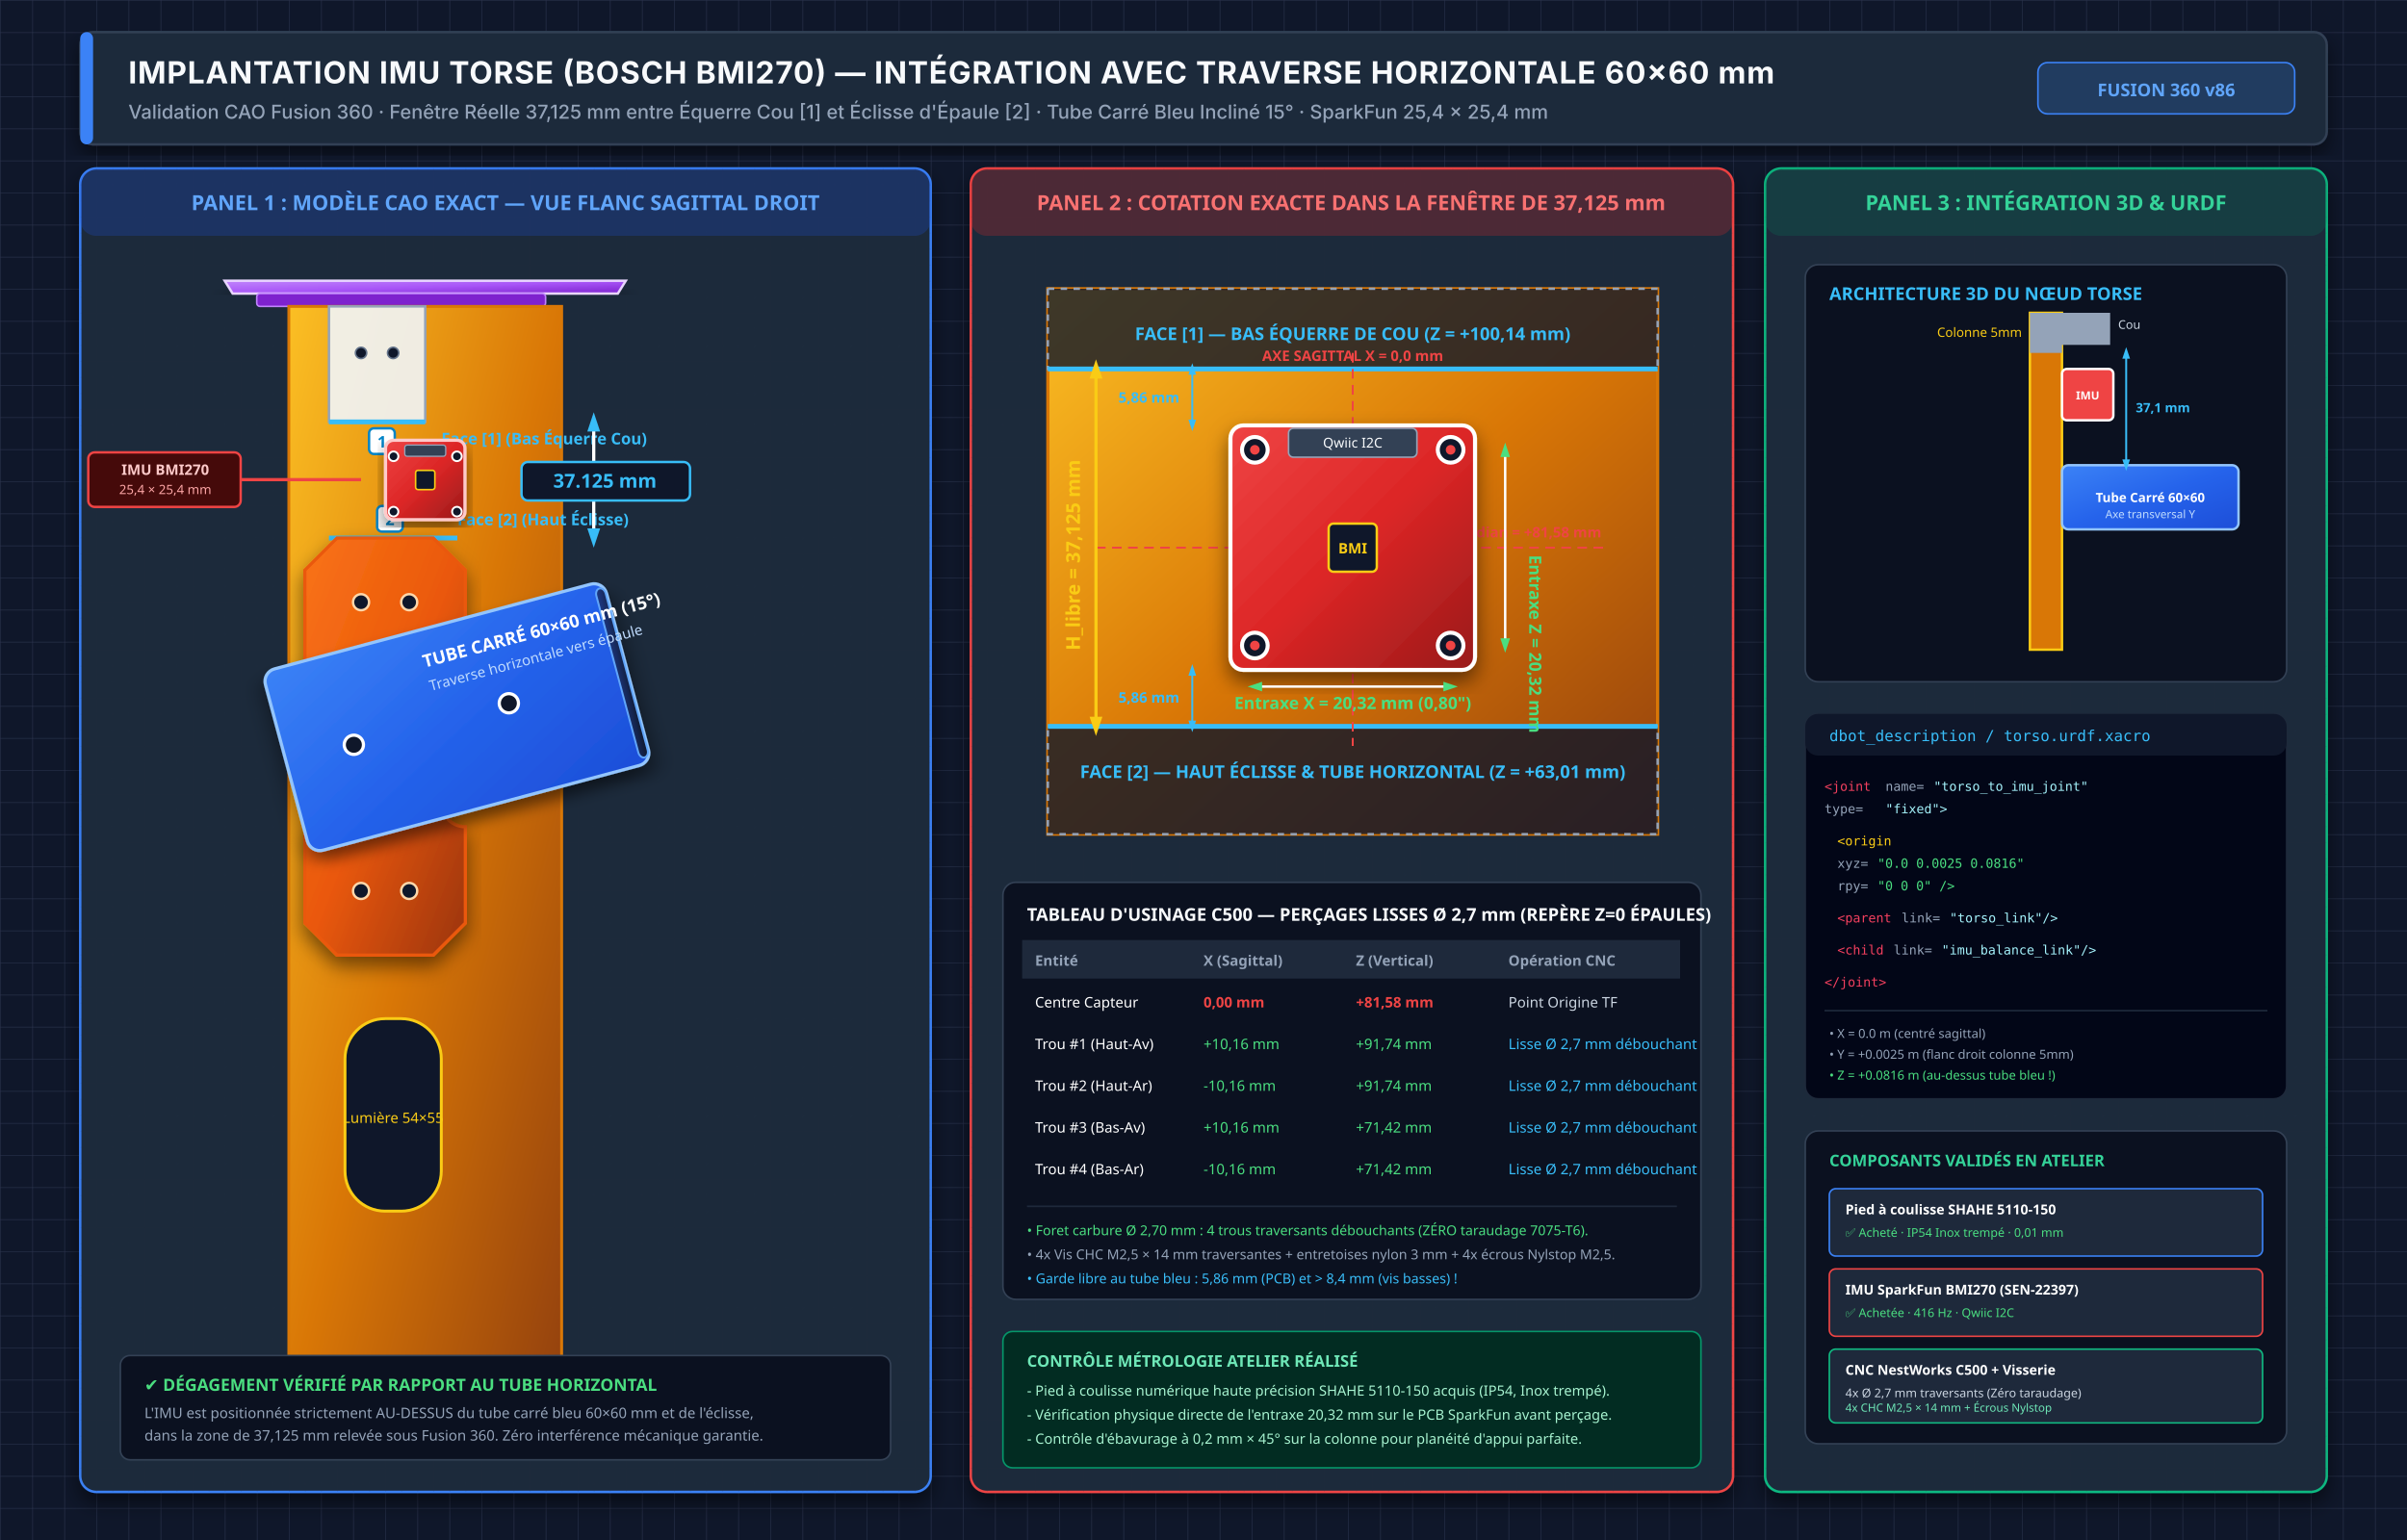
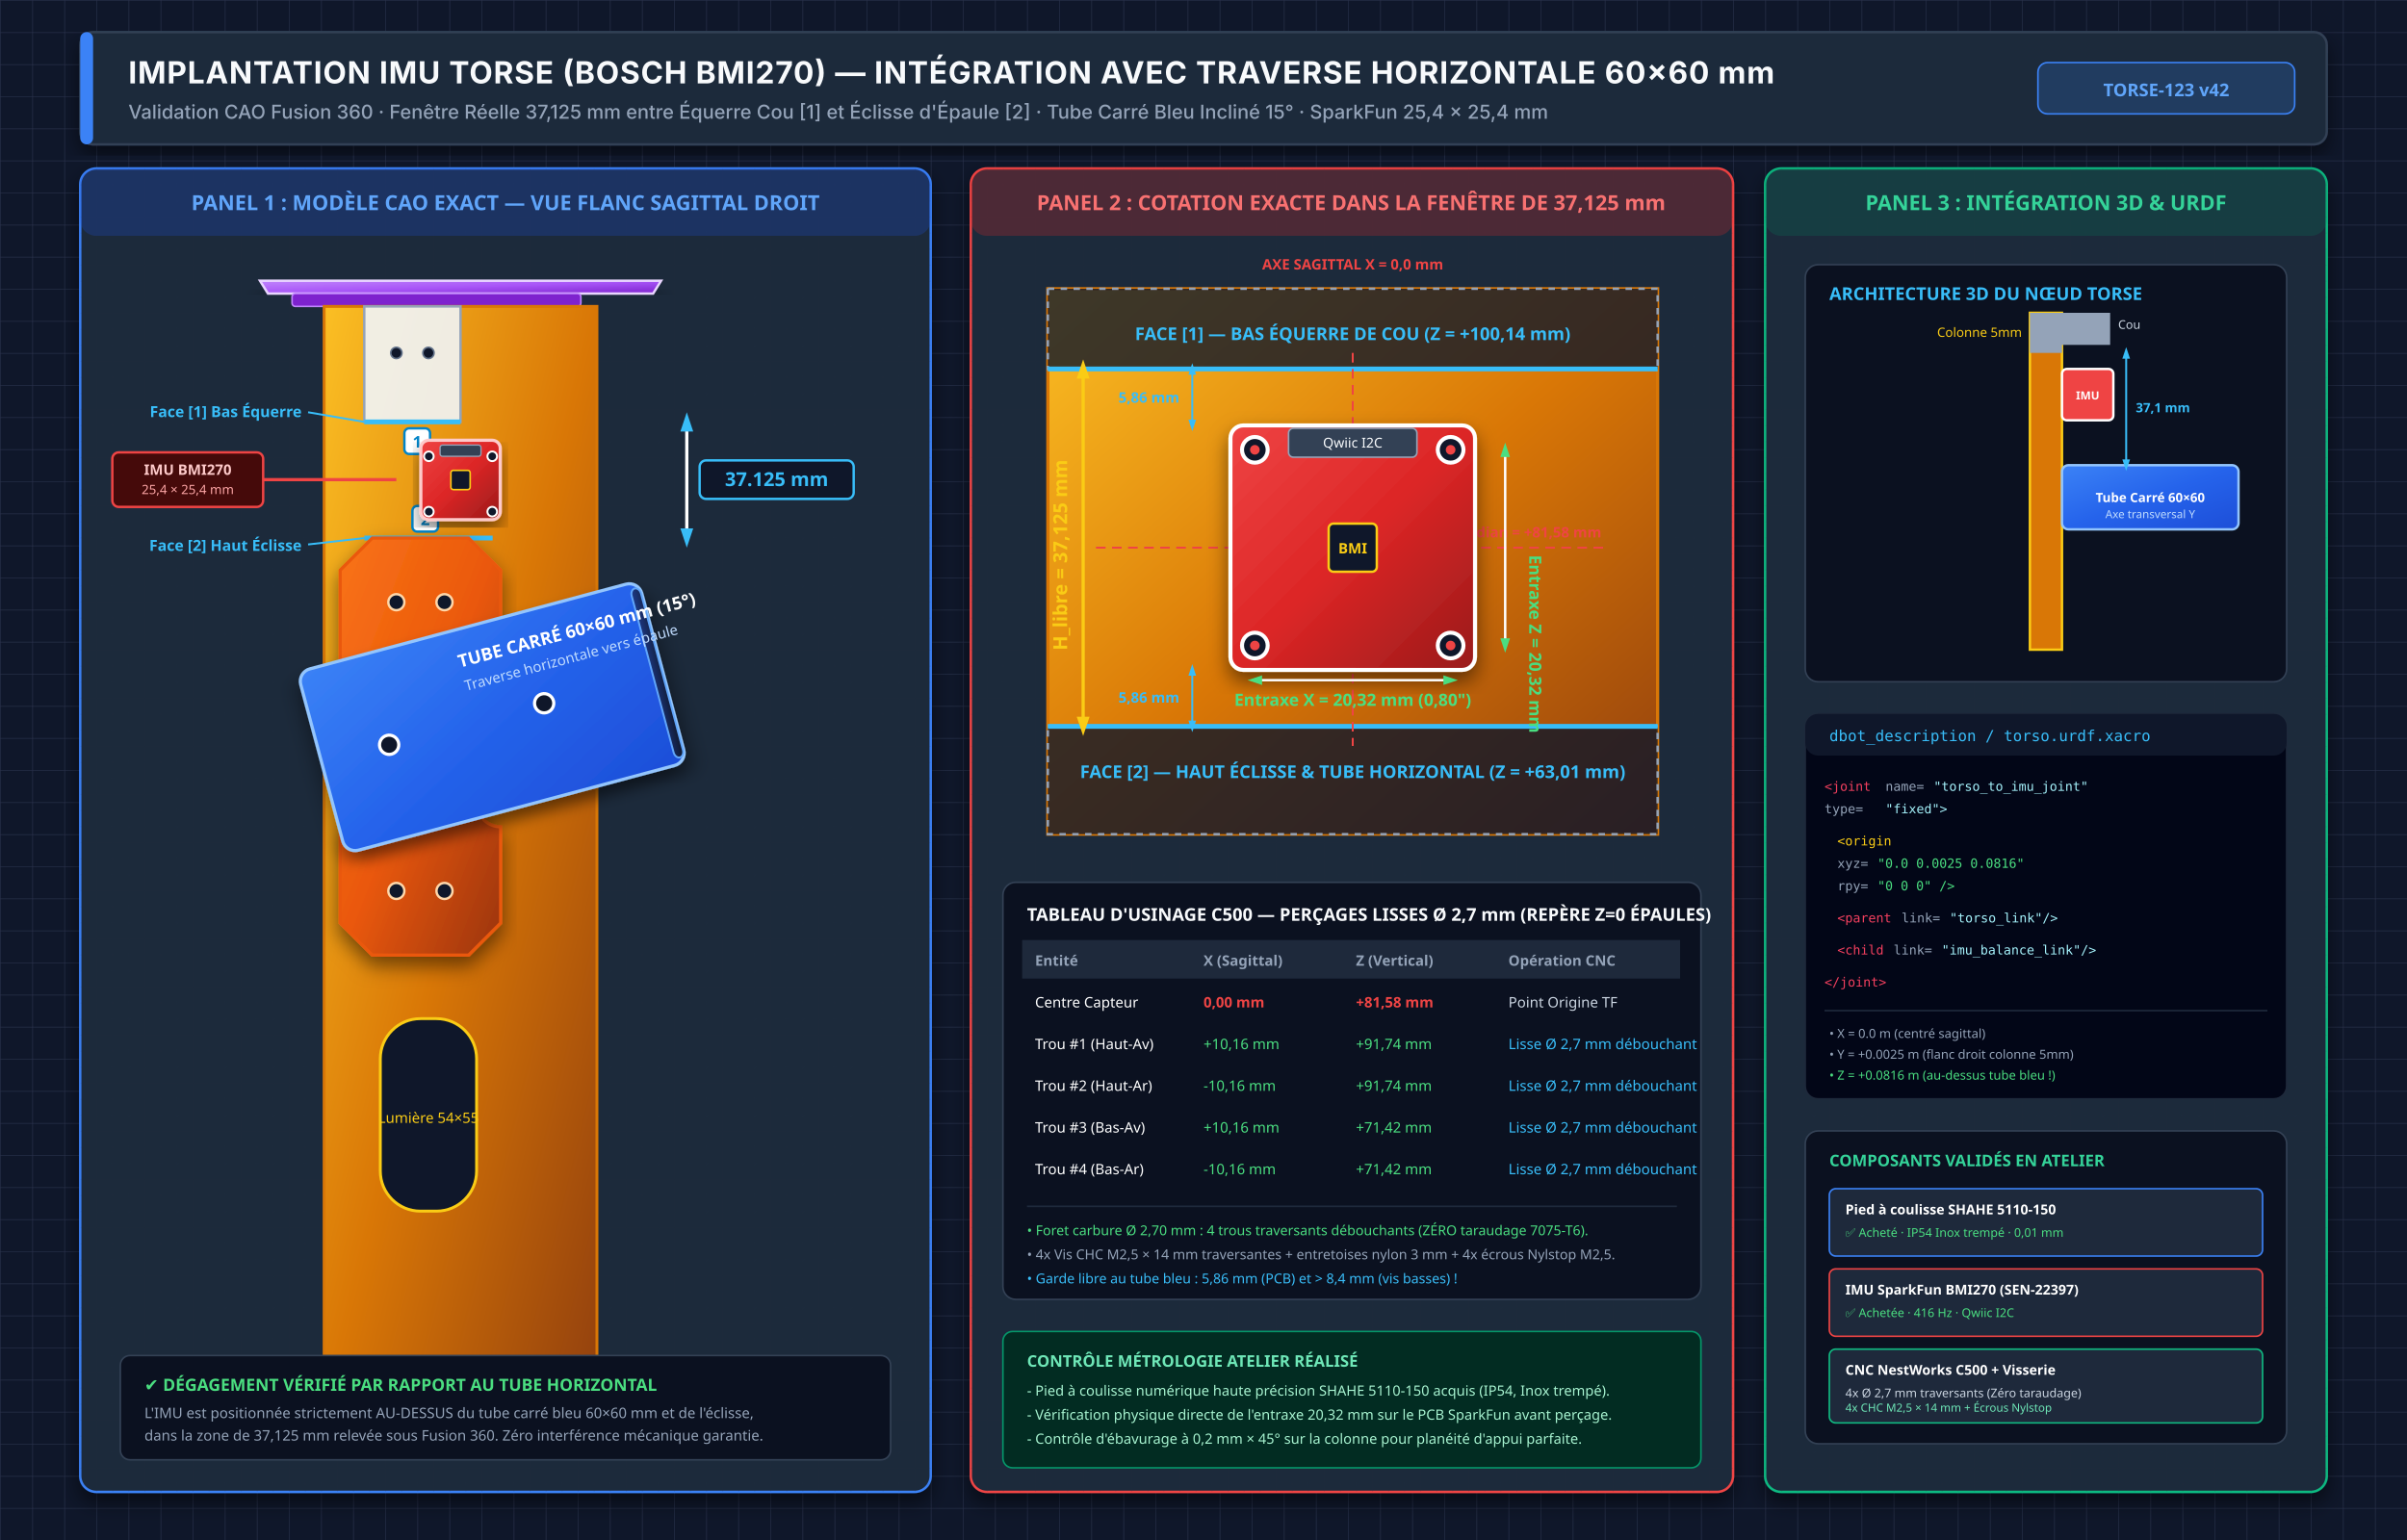
<svg xmlns="http://www.w3.org/2000/svg" viewBox="0 0 1500 960" width="100%" height="100%">
  <defs>
    <pattern id="gridBlueprint" width="20" height="20" patternUnits="userSpaceOnUse">
      <path d="M 20 0 L 0 0 0 20" fill="none" stroke="#2a324b" stroke-width="0.7" />
    </pattern>
    <pattern id="gridFine" width="10" height="10" patternUnits="userSpaceOnUse">
      <path d="M 10 0 L 0 0 0 10" fill="none" stroke="#1e293b" stroke-width="0.4" />
    </pattern>
    <linearGradient id="gradColonneAlu" x1="0%" y1="0%" x2="100%" y2="100%">
      <stop offset="0%" stop-color="#fbbf24" />
      <stop offset="50%" stop-color="#d97706" />
      <stop offset="100%" stop-color="#92400e" />
    </linearGradient>
    <linearGradient id="gradEclisseCuivre" x1="0%" y1="0%" x2="100%" y2="100%">
      <stop offset="0%" stop-color="#f97316" />
      <stop offset="50%" stop-color="#ea580c" />
      <stop offset="100%" stop-color="#9a3412" />
    </linearGradient>
    <linearGradient id="gradTubeBleu" x1="0%" y1="0%" x2="100%" y2="100%">
      <stop offset="0%" stop-color="#3b82f6" />
      <stop offset="50%" stop-color="#2563eb" />
      <stop offset="100%" stop-color="#1d4ed8" />
    </linearGradient>
    <linearGradient id="gradTubeInterieur" x1="0%" y1="0%" x2="100%" y2="100%">
      <stop offset="0%" stop-color="#1e3a8a" />
      <stop offset="100%" stop-color="#0f172a" />
    </linearGradient>
    <linearGradient id="gradPlaqueCouViolet" x1="0%" y1="0%" x2="100%" y2="100%">
      <stop offset="0%" stop-color="#c084fc" />
      <stop offset="50%" stop-color="#a855f7" />
      <stop offset="100%" stop-color="#7e22ce" />
    </linearGradient>
    <linearGradient id="gradImuPcb" x1="0%" y1="0%" x2="100%" y2="100%">
      <stop offset="0%" stop-color="#ef4444" />
      <stop offset="50%" stop-color="#dc2626" />
      <stop offset="100%" stop-color="#991b1b" />
    </linearGradient>
    <marker id="arrowDimSky" markerWidth="8" markerHeight="8" refX="4" refY="4" orient="auto">
      <path d="M 1 2 L 7 4 L 1 6 Z" fill="#38bdf8" />
    </marker>
    <marker id="arrowRevSky" markerWidth="8" markerHeight="8" refX="4" refY="4" orient="auto-start-reverse">
      <path d="M 1 2 L 7 4 L 1 6 Z" fill="#38bdf8" />
    </marker>
    <marker id="arrowDimGreen" markerWidth="8" markerHeight="8" refX="4" refY="4" orient="auto">
      <path d="M 1 2 L 7 4 L 1 6 Z" fill="#4ade80" />
    </marker>
    <marker id="arrowRevGreen" markerWidth="8" markerHeight="8" refX="4" refY="4" orient="auto-start-reverse">
      <path d="M 1 2 L 7 4 L 1 6 Z" fill="#4ade80" />
    </marker>
    <marker id="arrowDimYellow" markerWidth="8" markerHeight="8" refX="4" refY="4" orient="auto">
      <path d="M 1 2 L 7 4 L 1 6 Z" fill="#facc15" />
    </marker>
    <marker id="arrowRevYellow" markerWidth="8" markerHeight="8" refX="4" refY="4" orient="auto-start-reverse">
      <path d="M 1 2 L 7 4 L 1 6 Z" fill="#facc15" />
    </marker>
    <filter id="shadowBox" x="-10%" y="-10%" width="120%" height="120%">
      <feDropShadow dx="0" dy="6" stdDeviation="6" flood-color="#000000" flood-opacity="0.5" />
    </filter>
  </defs>
  <rect width="1500" height="960" fill="#0f172a" />
  <rect width="1500" height="960" fill="url(#gridBlueprint)" />
  <g transform="translate(50, 20)">
    <rect width="1400" height="70" rx="8" fill="#1e293b" stroke="#334155" stroke-width="1.5" filter="url(#shadowBox)" />
    <rect x="0" y="0" width="8" height="70" rx="4" fill="#3b82f6" />
    <text x="30" y="32" font-family="system-ui, -apple-system, sans-serif" font-size="19" font-weight="bold" fill="#f8fafc" letter-spacing="0.5">
      IMPLANTATION IMU TORSE (BOSCH BMI270) — INTÉGRATION AVEC TRAVERSE HORIZONTALE 60×60 mm
    </text>
    <text x="30" y="54" font-family="system-ui, -apple-system, sans-serif" font-size="12" font-weight="500" fill="#94a3b8">
      Validation CAO Fusion 360 · Fenêtre Réelle 37,125 mm entre Équerre Cou [1] et Éclisse d'Épaule [2] · Tube Carré Bleu Incliné 15° · SparkFun 25,4 × 25,4 mm
    </text>
    <rect x="1220" y="19" width="160" height="32" rx="6" fill="#3b82f6" fill-opacity="0.2" stroke="#3b82f6" stroke-width="1" />
    <text x="1300" y="40" text-anchor="middle" font-family="system-ui, sans-serif" font-size="11" font-weight="bold" fill="#60a5fa">
-       FUSION 360 v86
+       TORSE-123 v42
    </text>
  </g>
  <g transform="translate(50, 105)">
    <rect width="530" height="825" rx="10" fill="#1e293b" stroke="#3b82f6" stroke-width="1.5" filter="url(#shadowBox)" />
    <rect width="530" height="825" rx="10" fill="url(#gridFine)" opacity="0.25" />
    <rect x="0" y="0" width="530" height="42" rx="10" fill="#1d4ed8" opacity="0.25" />
    <text x="265" y="26" text-anchor="middle" font-family="system-ui, sans-serif" font-size="13" font-weight="bold" fill="#60a5fa">
      PANEL 1 : MODÈLE CAO EXACT — VUE FLANC SAGITTAL DROIT
    </text>
-     <g transform="translate(130, 60)">
+     <g transform="translate(152, 60)">
      <path d="M -40,10 L 210,10 L 205,18 L -35,18 Z" fill="url(#gradPlaqueCouViolet)" stroke="#e9d5ff" stroke-width="1.5" filter="url(#shadowBox)" />
      <rect x="-20" y="18" width="180" height="8" rx="2" fill="#7e22ce" stroke="#c084fc" stroke-width="1" />
      <rect x="0" y="26" width="170" height="690" fill="url(#gradColonneAlu)" stroke="#d97706" stroke-width="1.8" />
      <path d="M 25,26 L 85,26 L 85,98 L 25,98 Z" fill="#f1f5f9" stroke="#94a3b8" stroke-width="1.5" fill-opacity="0.9" />
      <circle cx="45" cy="55" r="3.5" fill="#0f172a" stroke="#64748b" stroke-width="1" />
      <circle cx="65" cy="55" r="3.5" fill="#0f172a" stroke="#64748b" stroke-width="1" />
      <line x1="25" y1="98" x2="85" y2="98" stroke="#38bdf8" stroke-width="3" />
      <rect x="50" y="102" width="16" height="16" rx="3" fill="#ffffff" stroke="#0284c7" stroke-width="1.5" />
      <text x="58" y="114" text-anchor="middle" font-family="system-ui, sans-serif" font-size="10" font-weight="bold" fill="#0284c7">1</text>
-       <text x="95" y="112" font-family="system-ui, sans-serif" font-size="10" font-weight="bold" fill="#38bdf8">Face [1] (Bas Équerre Cou)</text>
+       <line x1="25" y1="98" x2="-10" y2="92" stroke="#38bdf8" stroke-width="1.2" />
+       <text x="-14" y="95" text-anchor="end" font-family="system-ui, sans-serif" font-size="9.5" font-weight="bold" fill="#38bdf8">Face [1] Bas Équerre</text>
      <g transform="translate(10, 170.4)">
        <line x1="15" y1="0" x2="95" y2="0" stroke="#38bdf8" stroke-width="3" />
        <rect x="45" y="-20" width="16" height="16" rx="3" fill="#ffffff" stroke="#0284c7" stroke-width="1.5" />
        <text x="53" y="-8" text-anchor="middle" font-family="system-ui, sans-serif" font-size="10" font-weight="bold" fill="#0284c7">2</text>
-         <text x="95" y="-8" font-family="system-ui, sans-serif" font-size="10" font-weight="bold" fill="#38bdf8">Face [2] (Haut Éclisse)</text>
+         <line x1="15" y1="0" x2="-20" y2="4" stroke="#38bdf8" stroke-width="1.2" />
+         <text x="-24" y="8" text-anchor="end" font-family="system-ui, sans-serif" font-size="9.5" font-weight="bold" fill="#38bdf8">Face [2] Haut Éclisse</text>
        <path d="           M 20,0            L 80,0            L 100,20            L 100,90            A 15 15 0 0 0 100,120            L 100,150            A 15 15 0 0 0 100,180            L 100,240            L 80,260            L 20,260            L 0,240            L 0,180            A 15 15 0 0 0 0,150            L 0,120            A 15 15 0 0 0 0,90            L 0,20            Z" fill="url(#gradEclisseCuivre)" stroke="#ea580c" stroke-width="2" filter="url(#shadowBox)" />
        <circle cx="35" cy="40" r="5" fill="#0f172a" stroke="#fed7aa" stroke-width="1.5" />
        <circle cx="65" cy="40" r="5" fill="#0f172a" stroke="#fed7aa" stroke-width="1.5" />
        <circle cx="35" cy="220" r="5" fill="#0f172a" stroke="#fed7aa" stroke-width="1.5" />
        <circle cx="65" cy="220" r="5" fill="#0f172a" stroke="#fed7aa" stroke-width="1.5" />
        <g transform="translate(45, 125) rotate(-15)">
          <rect x="-58.5" y="-58.5" width="220" height="117" rx="8" fill="url(#gradTubeBleu)" stroke="#93c5fd" stroke-width="2" filter="url(#shadowBox)" />
          <rect x="155" y="-54.5" width="6" height="109" rx="4" fill="url(#gradTubeInterieur)" stroke="#60a5fa" stroke-width="1.2" />
          <circle cx="-15" cy="0" r="6" fill="#0f172a" stroke="#ffffff" stroke-width="2" />
          <circle cx="85" cy="0" r="6" fill="#0f172a" stroke="#ffffff" stroke-width="2" />
          <text x="40" y="-35" font-family="system-ui, sans-serif" font-size="11" font-weight="bold" fill="#ffffff">
            TUBE CARRÉ 60×60 mm (15°)
          </text>
          <text x="40" y="-20" font-family="system-ui, sans-serif" font-size="9" fill="#bfdbfe">
            Traverse horizontale vers épaule
          </text>
        </g>
      </g>
      <rect x="35" y="470" width="60" height="120" rx="25" fill="#0f172a" stroke="#facc15" stroke-width="1.8" />
      <text x="65" y="535" text-anchor="middle" font-family="system-ui, sans-serif" font-size="9" fill="#facc15">Lumière 54×55</text>
-       <line x1="190" y1="98" x2="190" y2="170.4" stroke="#ffffff" stroke-width="2" marker-start="url(#arrowRevSky)" marker-end="url(#arrowDimSky)" />
-       <rect x="145" y="123" width="105" height="24" rx="4" fill="#0f172a" stroke="#38bdf8" stroke-width="1.5" />
-       <text x="197" y="139" text-anchor="middle" font-family="system-ui, sans-serif" font-size="12" font-weight="bold" fill="#38bdf8">
+       <line x1="226" y1="98" x2="226" y2="170.4" stroke="#ffffff" stroke-width="2" marker-start="url(#arrowRevSky)" marker-end="url(#arrowDimSky)" />
+       <rect x="234" y="122" width="96" height="24" rx="4" fill="#0f172a" stroke="#38bdf8" stroke-width="1.5" />
+       <text x="282" y="138" text-anchor="middle" font-family="system-ui, sans-serif" font-size="12" font-weight="bold" fill="#38bdf8">
        37.125 mm
      </text>
      <g transform="translate(60.25, 109.45)">
        <rect width="49.5" height="49.5" rx="5" fill="url(#gradImuPcb)" stroke="#fecaca" stroke-width="2" filter="url(#shadowBox)" />
        <rect x="18.75" y="18.75" width="12" height="12" rx="1.5" fill="#0f172a" stroke="#facc15" stroke-width="1" />
        <rect x="12" y="3" width="25.5" height="7" rx="1.5" fill="#334155" stroke="#94a3b8" stroke-width="0.8" />
        <circle cx="5" cy="10" r="3" fill="#0f172a" stroke="#ffffff" stroke-width="1.2" />
        <circle cx="44.5" cy="10" r="3" fill="#0f172a" stroke="#ffffff" stroke-width="1.2" />
        <circle cx="5" cy="44.5" r="3" fill="#0f172a" stroke="#ffffff" stroke-width="1.2" />
        <circle cx="44.5" cy="44.5" r="3" fill="#0f172a" stroke="#ffffff" stroke-width="1.2" />
      </g>
-       <path d="M 45,134 L -30,134" stroke="#ef4444" stroke-width="2" marker-start="url(#arrowDimRed)" />
-       <rect x="-125" y="117" width="95" height="34" rx="4" fill="#450a0a" stroke="#ef4444" stroke-width="1.5" />
-       <text x="-77" y="131" text-anchor="middle" font-family="system-ui, sans-serif" font-size="9" font-weight="bold" fill="#fecaca">IMU BMI270</text>
-       <text x="-77" y="143" text-anchor="middle" font-family="system-ui, sans-serif" font-size="8" fill="#fca5a5">25,4 × 25,4 mm</text>
+       <path d="M 45,134 L -38,134" stroke="#ef4444" stroke-width="2" marker-start="url(#arrowDimRed)" />
+       <rect x="-132" y="117" width="94" height="34" rx="4" fill="#450a0a" stroke="#ef4444" stroke-width="1.5" />
+       <text x="-85" y="131" text-anchor="middle" font-family="system-ui, sans-serif" font-size="9" font-weight="bold" fill="#fecaca">IMU BMI270</text>
+       <text x="-85" y="143" text-anchor="middle" font-family="system-ui, sans-serif" font-size="8" fill="#fca5a5">25,4 × 25,4 mm</text>
    </g>
    <rect x="25" y="740" width="480" height="65" rx="6" fill="#0b1120" stroke="#334155" stroke-width="1" />
    <text x="40" y="762" font-family="system-ui, sans-serif" font-size="10.5" font-weight="bold" fill="#4ade80">
      ✔ DÉGAGEMENT VÉRIFIÉ PAR RAPPORT AU TUBE HORIZONTAL
    </text>
    <text x="40" y="779" font-family="system-ui, sans-serif" font-size="9" fill="#94a3b8">
      L'IMU est positionnée strictement AU-DESSUS du tube carré bleu 60×60 mm et de l'éclisse,
    </text>
    <text x="40" y="793" font-family="system-ui, sans-serif" font-size="9" fill="#94a3b8">
      dans la zone de 37,125 mm relevée sous Fusion 360. Zéro interférence mécanique garantie.
    </text>
  </g>
  <g transform="translate(605, 105)">
    <rect width="475" height="825" rx="10" fill="#1e293b" stroke="#ef4444" stroke-width="1.5" filter="url(#shadowBox)" />
    <rect width="475" height="825" rx="10" fill="url(#gridFine)" opacity="0.25" />
    <rect x="0" y="0" width="475" height="42" rx="10" fill="#dc2626" opacity="0.25" />
    <text x="237" y="26" text-anchor="middle" font-family="system-ui, sans-serif" font-size="13" font-weight="bold" fill="#f87171">
      PANEL 2 : COTATION EXACTE DANS LA FENÊTRE DE 37,125 mm
    </text>
    <g transform="translate(48, 75)">
      <rect x="0" y="0" width="380" height="340" fill="url(#gradColonneAlu)" stroke="#d97706" stroke-width="2" />
      <rect x="0" y="0" width="380" height="50" fill="#0f172a" fill-opacity="0.8" stroke="#94a3b8" stroke-width="1.5" stroke-dasharray="4,4" />
      <line x1="0" y1="50" x2="380" y2="50" stroke="#38bdf8" stroke-width="3" />
      <text x="190" y="32" text-anchor="middle" font-family="system-ui, sans-serif" font-size="11" font-weight="bold" fill="#38bdf8">
        FACE [1] — BAS ÉQUERRE DE COU (Z = +100,14 mm)
      </text>
      <rect x="0" y="272.8" width="380" height="67.2" fill="#0f172a" fill-opacity="0.8" stroke="#94a3b8" stroke-width="1.5" stroke-dasharray="4,4" />
      <line x1="0" y1="272.8" x2="380" y2="272.8" stroke="#38bdf8" stroke-width="3" />
      <text x="190" y="305" text-anchor="middle" font-family="system-ui, sans-serif" font-size="11" font-weight="bold" fill="#38bdf8">
        FACE [2] — HAUT ÉCLISSE &amp; TUBE HORIZONTAL (Z = +63,01 mm)
      </text>
      <line x1="190" y1="40" x2="190" y2="285" stroke="#ef4444" stroke-width="1.2" stroke-dasharray="6,4" />
-       <text x="190" y="45" text-anchor="middle" font-family="system-ui, sans-serif" font-size="9" font-weight="bold" fill="#ef4444">
+       <text x="190" y="-12" text-anchor="middle" font-family="system-ui, sans-serif" font-size="9" font-weight="bold" fill="#ef4444">
        AXE SAGITTAL X = 0,0 mm
      </text>
      <line x1="30" y1="161.4" x2="350" y2="161.4" stroke="#ef4444" stroke-width="1.2" stroke-dasharray="6,4" />
      <text x="345" y="155" text-anchor="end" font-family="system-ui, sans-serif" font-size="9" font-weight="bold" fill="#ef4444">
        Z_médian = +81,58 mm
      </text>
      <rect x="113.8" y="85.2" width="152.4" height="152.4" rx="8" fill="url(#gradImuPcb)" stroke="#ffffff" stroke-width="2.5" filter="url(#shadowBox)" />
      <rect x="175" y="146.4" width="30" height="30" rx="3" fill="#0f172a" stroke="#facc15" stroke-width="1.5" />
      <text x="190" y="165" text-anchor="middle" font-family="system-ui, sans-serif" font-size="9" font-weight="bold" fill="#facc15">BMI</text>
      <rect x="150" y="87" width="80" height="18" rx="3" fill="#334155" stroke="#94a3b8" stroke-width="1" />
      <text x="190" y="99" text-anchor="middle" font-family="system-ui, sans-serif" font-size="8.5" fill="#f8fafc">Qwiic I2C</text>
      <circle cx="129" cy="100.4" r="8" fill="#0f172a" stroke="#ffffff" stroke-width="2.5" />
      <circle cx="129" cy="100.4" r="3" fill="#ef4444" />
      <circle cx="251" cy="100.4" r="8" fill="#0f172a" stroke="#ffffff" stroke-width="2.5" />
      <circle cx="251" cy="100.4" r="3" fill="#ef4444" />
      <circle cx="129" cy="222.4" r="8" fill="#0f172a" stroke="#ffffff" stroke-width="2.5" />
      <circle cx="129" cy="222.4" r="3" fill="#ef4444" />
      <circle cx="251" cy="222.4" r="8" fill="#0f172a" stroke="#ffffff" stroke-width="2.5" />
      <circle cx="251" cy="222.4" r="3" fill="#ef4444" />
-       <line x1="129" y1="248" x2="251" y2="248" stroke="#ffffff" stroke-width="1.5" marker-start="url(#arrowRevGreen)" marker-end="url(#arrowDimGreen)" />
-       <text x="190" y="262" text-anchor="middle" font-family="system-ui, sans-serif" font-size="10.5" font-weight="bold" fill="#4ade80">
+       <line x1="129" y1="244" x2="251" y2="244" stroke="#ffffff" stroke-width="1.5" marker-start="url(#arrowRevGreen)" marker-end="url(#arrowDimGreen)" />
+       <text x="190" y="260" text-anchor="middle" font-family="system-ui, sans-serif" font-size="10.5" font-weight="bold" fill="#4ade80">
        Entraxe X = 20,32 mm (0,80")
      </text>
      <line x1="285" y1="100.4" x2="285" y2="222.4" stroke="#ffffff" stroke-width="1.5" marker-start="url(#arrowRevGreen)" marker-end="url(#arrowDimGreen)" />
      <text x="300" y="166" font-family="system-ui, sans-serif" font-size="10.5" font-weight="bold" fill="#4ade80" transform="rotate(90,300,166)">
        Entraxe Z = 20,32 mm
      </text>
      <line x1="90" y1="50" x2="90" y2="85.2" stroke="#38bdf8" stroke-width="1.2" marker-start="url(#arrowRevSky)" marker-end="url(#arrowDimSky)" />
      <text x="82" y="71" text-anchor="end" font-family="system-ui, sans-serif" font-size="9" font-weight="bold" fill="#38bdf8">5,86 mm</text>
      <line x1="90" y1="237.6" x2="90" y2="272.8" stroke="#38bdf8" stroke-width="1.2" marker-start="url(#arrowRevSky)" marker-end="url(#arrowDimSky)" />
      <text x="82" y="258" text-anchor="end" font-family="system-ui, sans-serif" font-size="9" font-weight="bold" fill="#38bdf8">5,86 mm</text>
-       <line x1="30" y1="50" x2="30" y2="272.8" stroke="#facc15" stroke-width="2" marker-start="url(#arrowRevYellow)" marker-end="url(#arrowDimYellow)" />
-       <text x="20" y="166" text-anchor="middle" font-family="system-ui, sans-serif" font-size="12" font-weight="bold" fill="#facc15" transform="rotate(-90,20,166)">
+       <line x1="22" y1="50" x2="22" y2="272.8" stroke="#facc15" stroke-width="2" marker-start="url(#arrowRevYellow)" marker-end="url(#arrowDimYellow)" />
+       <text x="12" y="166" text-anchor="middle" font-family="system-ui, sans-serif" font-size="12" font-weight="bold" fill="#facc15" transform="rotate(-90,12,166)">
        H_libre = 37,125 mm
      </text>
    </g>
    <g transform="translate(20, 445)">
      <rect width="435" height="260" rx="8" fill="#0b1120" stroke="#334155" stroke-width="1" />
      <text x="15" y="24" font-family="system-ui, sans-serif" font-size="11" font-weight="bold" fill="#f8fafc">
        TABLEAU D'USINAGE C500 — PERÇAGES LISSES Ø 2,7 mm (REPÈRE Z=0 ÉPAULES)
      </text>
      <rect x="12" y="36" width="410" height="24" fill="#1e293b" />
      <text x="20" y="52" font-family="system-ui, sans-serif" font-size="9" font-weight="bold" fill="#94a3b8">Entité</text>
      <text x="125" y="52" font-family="system-ui, sans-serif" font-size="9" font-weight="bold" fill="#94a3b8">X (Sagittal)</text>
      <text x="220" y="52" font-family="system-ui, sans-serif" font-size="9" font-weight="bold" fill="#94a3b8">Z (Vertical)</text>
      <text x="315" y="52" font-family="system-ui, sans-serif" font-size="9" font-weight="bold" fill="#94a3b8">Opération CNC</text>
      <text x="20" y="78" font-family="system-ui, sans-serif" font-size="9" fill="#ffffff">Centre Capteur</text>
      <text x="125" y="78" font-family="system-ui, sans-serif" font-size="9" font-weight="bold" fill="#ef4444">0,00 mm</text>
      <text x="220" y="78" font-family="system-ui, sans-serif" font-size="9" font-weight="bold" fill="#ef4444">+81,58 mm</text>
      <text x="315" y="78" font-family="system-ui, sans-serif" font-size="9" fill="#cbd5e1">Point Origine TF</text>
      <text x="20" y="104" font-family="system-ui, sans-serif" font-size="9" fill="#ffffff">Trou #1 (Haut-Av)</text>
      <text x="125" y="104" font-family="system-ui, sans-serif" font-size="9" fill="#4ade80">+10,16 mm</text>
      <text x="220" y="104" font-family="system-ui, sans-serif" font-size="9" fill="#4ade80">+91,74 mm</text>
      <text x="315" y="104" font-family="system-ui, sans-serif" font-size="9" fill="#38bdf8">Lisse Ø 2,7 mm débouchant</text>
      <text x="20" y="130" font-family="system-ui, sans-serif" font-size="9" fill="#ffffff">Trou #2 (Haut-Ar)</text>
      <text x="125" y="130" font-family="system-ui, sans-serif" font-size="9" fill="#4ade80">-10,16 mm</text>
      <text x="220" y="130" font-family="system-ui, sans-serif" font-size="9" fill="#4ade80">+91,74 mm</text>
      <text x="315" y="130" font-family="system-ui, sans-serif" font-size="9" fill="#38bdf8">Lisse Ø 2,7 mm débouchant</text>
      <text x="20" y="156" font-family="system-ui, sans-serif" font-size="9" fill="#ffffff">Trou #3 (Bas-Av)</text>
      <text x="125" y="156" font-family="system-ui, sans-serif" font-size="9" fill="#4ade80">+10,16 mm</text>
      <text x="220" y="156" font-family="system-ui, sans-serif" font-size="9" fill="#4ade80">+71,42 mm</text>
      <text x="315" y="156" font-family="system-ui, sans-serif" font-size="9" fill="#38bdf8">Lisse Ø 2,7 mm débouchant</text>
      <text x="20" y="182" font-family="system-ui, sans-serif" font-size="9" fill="#ffffff">Trou #4 (Bas-Ar)</text>
      <text x="125" y="182" font-family="system-ui, sans-serif" font-size="9" fill="#4ade80">-10,16 mm</text>
      <text x="220" y="182" font-family="system-ui, sans-serif" font-size="9" fill="#4ade80">+71,42 mm</text>
      <text x="315" y="182" font-family="system-ui, sans-serif" font-size="9" fill="#38bdf8">Lisse Ø 2,7 mm débouchant</text>
      <line x1="15" y1="202" x2="420" y2="202" stroke="#1e293b" stroke-width="1" />
      <text x="15" y="220" font-family="system-ui, sans-serif" font-size="8.5" fill="#4ade80">
        • Foret carbure Ø 2,70 mm : 4 trous traversants débouchants (ZÉRO taraudage 7075-T6).
      </text>
      <text x="15" y="235" font-family="system-ui, sans-serif" font-size="8.5" fill="#94a3b8">
        • 4x Vis CHC M2,5 × 14 mm traversantes + entretoises nylon 3 mm + 4x écrous Nylstop M2,5.
      </text>
      <text x="15" y="250" font-family="system-ui, sans-serif" font-size="8.5" fill="#38bdf8">
        • Garde libre au tube bleu : 5,86 mm (PCB) et &gt; 8,4 mm (vis basses) !
      </text>
    </g>
    <rect x="20" y="725" width="435" height="85" rx="6" fill="#022c22" stroke="#059669" stroke-width="1" />
    <text x="35" y="747" font-family="system-ui, sans-serif" font-size="10" font-weight="bold" fill="#6ee7b7">
      CONTRÔLE MÉTROLOGIE ATELIER RÉALISÉ
    </text>
    <text x="35" y="765" font-family="system-ui, sans-serif" font-size="8.8" fill="#a7f3d0">
      - Pied à coulisse numérique haute précision SHAHE 5110-150 acquis (IP54, Inox trempé).
    </text>
    <text x="35" y="780" font-family="system-ui, sans-serif" font-size="8.8" fill="#a7f3d0">
      - Vérification physique directe de l'entraxe 20,32 mm sur le PCB SparkFun avant perçage.
    </text>
    <text x="35" y="795" font-family="system-ui, sans-serif" font-size="8.8" fill="#a7f3d0">
      - Contrôle d'ébavurage à 0,2 mm × 45° sur la colonne pour planéité d'appui parfaite.
    </text>
  </g>
  <g transform="translate(1100, 105)">
    <rect width="350" height="825" rx="10" fill="#1e293b" stroke="#10b981" stroke-width="1.5" filter="url(#shadowBox)" />
    <rect width="350" height="825" rx="10" fill="url(#gridFine)" opacity="0.25" />
    <rect x="0" y="0" width="350" height="42" rx="10" fill="#047857" opacity="0.25" />
    <text x="175" y="26" text-anchor="middle" font-family="system-ui, sans-serif" font-size="13" font-weight="bold" fill="#34d399">
      PANEL 3 : INTÉGRATION 3D &amp; URDF
    </text>
    <g transform="translate(25, 60)">
      <rect width="300" height="260" rx="8" fill="#0b1120" stroke="#334155" stroke-width="1" />
      <text x="15" y="22" font-family="system-ui, sans-serif" font-size="11" font-weight="bold" fill="#38bdf8">
        ARCHITECTURE 3D DU NŒUD TORSE
      </text>
      <g transform="translate(150, 140)">
        <rect x="-10" y="-110" width="20" height="210" fill="#d97706" stroke="#facc15" stroke-width="1.5" />
        <text x="-15" y="-95" text-anchor="end" font-family="system-ui, sans-serif" font-size="8" fill="#facc15">Colonne 5mm</text>
        <rect x="10" y="-15" width="110" height="40" rx="4" fill="url(#gradTubeBleu)" stroke="#93c5fd" stroke-width="1.5" />
        <text x="65" y="8" text-anchor="middle" font-family="system-ui, sans-serif" font-size="8" font-weight="bold" fill="#ffffff">Tube Carré 60×60</text>
        <text x="65" y="18" text-anchor="middle" font-family="system-ui, sans-serif" font-size="7" fill="#bfdbfe">Axe transversal Y</text>
        <rect x="10" y="-75" width="32" height="32" rx="3" fill="#ef4444" stroke="#ffffff" stroke-width="1.5" />
        <text x="26" y="-56" text-anchor="middle" font-family="system-ui, sans-serif" font-size="7" font-weight="bold" fill="#ffffff">IMU</text>
        <path d="M -10,-110 L 40,-110 L 40,-90 L 10,-90 L 10,-85 L -10,-85 Z" fill="#94a3b8" />
        <text x="45" y="-100" font-family="system-ui, sans-serif" font-size="7.5" fill="#cbd5e1">Cou</text>
        <line x1="50" y1="-85" x2="50" y2="-15" stroke="#38bdf8" stroke-width="1.2" marker-start="url(#arrowRevSky)" marker-end="url(#arrowDimSky)" />
        <text x="56" y="-48" font-family="system-ui, sans-serif" font-size="8" font-weight="bold" fill="#38bdf8">37,1 mm</text>
      </g>
    </g>
    <g transform="translate(25, 340)">
      <rect width="300" height="240" rx="8" fill="#020617" stroke="#1e293b" stroke-width="1" />
      <rect x="0" y="0" width="300" height="26" rx="8" fill="#0f172a" />
      <text x="15" y="17" font-family="monospace" font-size="9.5" fill="#38bdf8">
        dbot_description / torso.urdf.xacro
      </text>
      <text x="12" y="48" font-family="monospace" font-size="8" fill="#f43f5e">&lt;joint</text>
      <text x="50" y="48" font-family="monospace" font-size="8" fill="#94a3b8">name=</text>
      <text x="80" y="48" font-family="monospace" font-size="8" fill="#a5f3fc">"torso_to_imu_joint"</text>
      <text x="12" y="62" font-family="monospace" font-size="8" fill="#94a3b8">       type=</text>
      <text x="50" y="62" font-family="monospace" font-size="8" fill="#a5f3fc">"fixed"&gt;</text>
      <text x="20" y="82" font-family="monospace" font-size="8" fill="#facc15">&lt;origin</text>
      <text x="20" y="96" font-family="monospace" font-size="8" fill="#94a3b8">  xyz=</text>
      <text x="45" y="96" font-family="monospace" font-size="8" fill="#4ade80">"0.0 0.0025 0.0816"</text>
      <text x="20" y="110" font-family="monospace" font-size="8" fill="#94a3b8">  rpy=</text>
      <text x="45" y="110" font-family="monospace" font-size="8" fill="#4ade80">"0 0 0" /&gt;</text>
      <text x="20" y="130" font-family="monospace" font-size="8" fill="#f43f5e">&lt;parent</text>
      <text x="60" y="130" font-family="monospace" font-size="8" fill="#94a3b8">link=</text>
      <text x="90" y="130" font-family="monospace" font-size="8" fill="#a5f3fc">"torso_link"/&gt;</text>
      <text x="20" y="150" font-family="monospace" font-size="8" fill="#f43f5e">&lt;child</text>
      <text x="55" y="150" font-family="monospace" font-size="8" fill="#94a3b8">link=</text>
      <text x="85" y="150" font-family="monospace" font-size="8" fill="#a5f3fc">"imu_balance_link"/&gt;</text>
      <text x="12" y="170" font-family="monospace" font-size="8" fill="#f43f5e">&lt;/joint&gt;</text>
      <line x1="12" y1="185" x2="288" y2="185" stroke="#1e293b" stroke-width="1" />
      <text x="15" y="202" font-family="system-ui, sans-serif" font-size="7.8" fill="#94a3b8">
        • X = 0.0 m (centré sagittal)
      </text>
      <text x="15" y="215" font-family="system-ui, sans-serif" font-size="7.8" fill="#94a3b8">
        • Y = +0.0025 m (flanc droit colonne 5mm)
      </text>
      <text x="15" y="228" font-family="system-ui, sans-serif" font-size="7.8" fill="#4ade80">
        • Z = +0.0816 m (au-dessus tube bleu !)
      </text>
    </g>
    <g transform="translate(25, 600)">
      <rect width="300" height="195" rx="8" fill="#0b1120" stroke="#334155" stroke-width="1" />
      <text x="15" y="22" font-family="system-ui, sans-serif" font-size="10" font-weight="bold" fill="#34d399">
        COMPOSANTS VALIDÉS EN ATELIER
      </text>
      <rect x="15" y="36" width="270" height="42" rx="4" fill="#1e293b" stroke="#3b82f6" stroke-width="1" />
      <text x="25" y="52" font-family="system-ui, sans-serif" font-size="8.5" font-weight="bold" fill="#ffffff">Pied à coulisse SHAHE 5110-150</text>
      <text x="25" y="66" font-family="system-ui, sans-serif" font-size="7.5" fill="#4ade80">✅ Acheté · IP54 Inox trempé · 0,01 mm</text>
      <rect x="15" y="86" width="270" height="42" rx="4" fill="#1e293b" stroke="#ef4444" stroke-width="1" />
      <text x="25" y="102" font-family="system-ui, sans-serif" font-size="8.5" font-weight="bold" fill="#ffffff">IMU SparkFun BMI270 (SEN-22397)</text>
      <text x="25" y="116" font-family="system-ui, sans-serif" font-size="7.5" fill="#4ade80">✅ Achetée · 416 Hz · Qwiic I2C</text>
      <rect x="15" y="136" width="270" height="46" rx="4" fill="#1e293b" stroke="#10b981" stroke-width="1" />
      <text x="25" y="152" font-family="system-ui, sans-serif" font-size="8.5" font-weight="bold" fill="#ffffff">CNC NestWorks C500 + Visserie</text>
      <text x="25" y="166" font-family="system-ui, sans-serif" font-size="7.5" fill="#cbd5e1">4x Ø 2,7 mm traversants (Zéro taraudage)</text>
      <text x="25" y="175" font-family="system-ui, sans-serif" font-size="7" fill="#6ee7b7">4x CHC M2,5 × 14 mm + Écrous Nylstop</text>
    </g>
  </g>
</svg>
